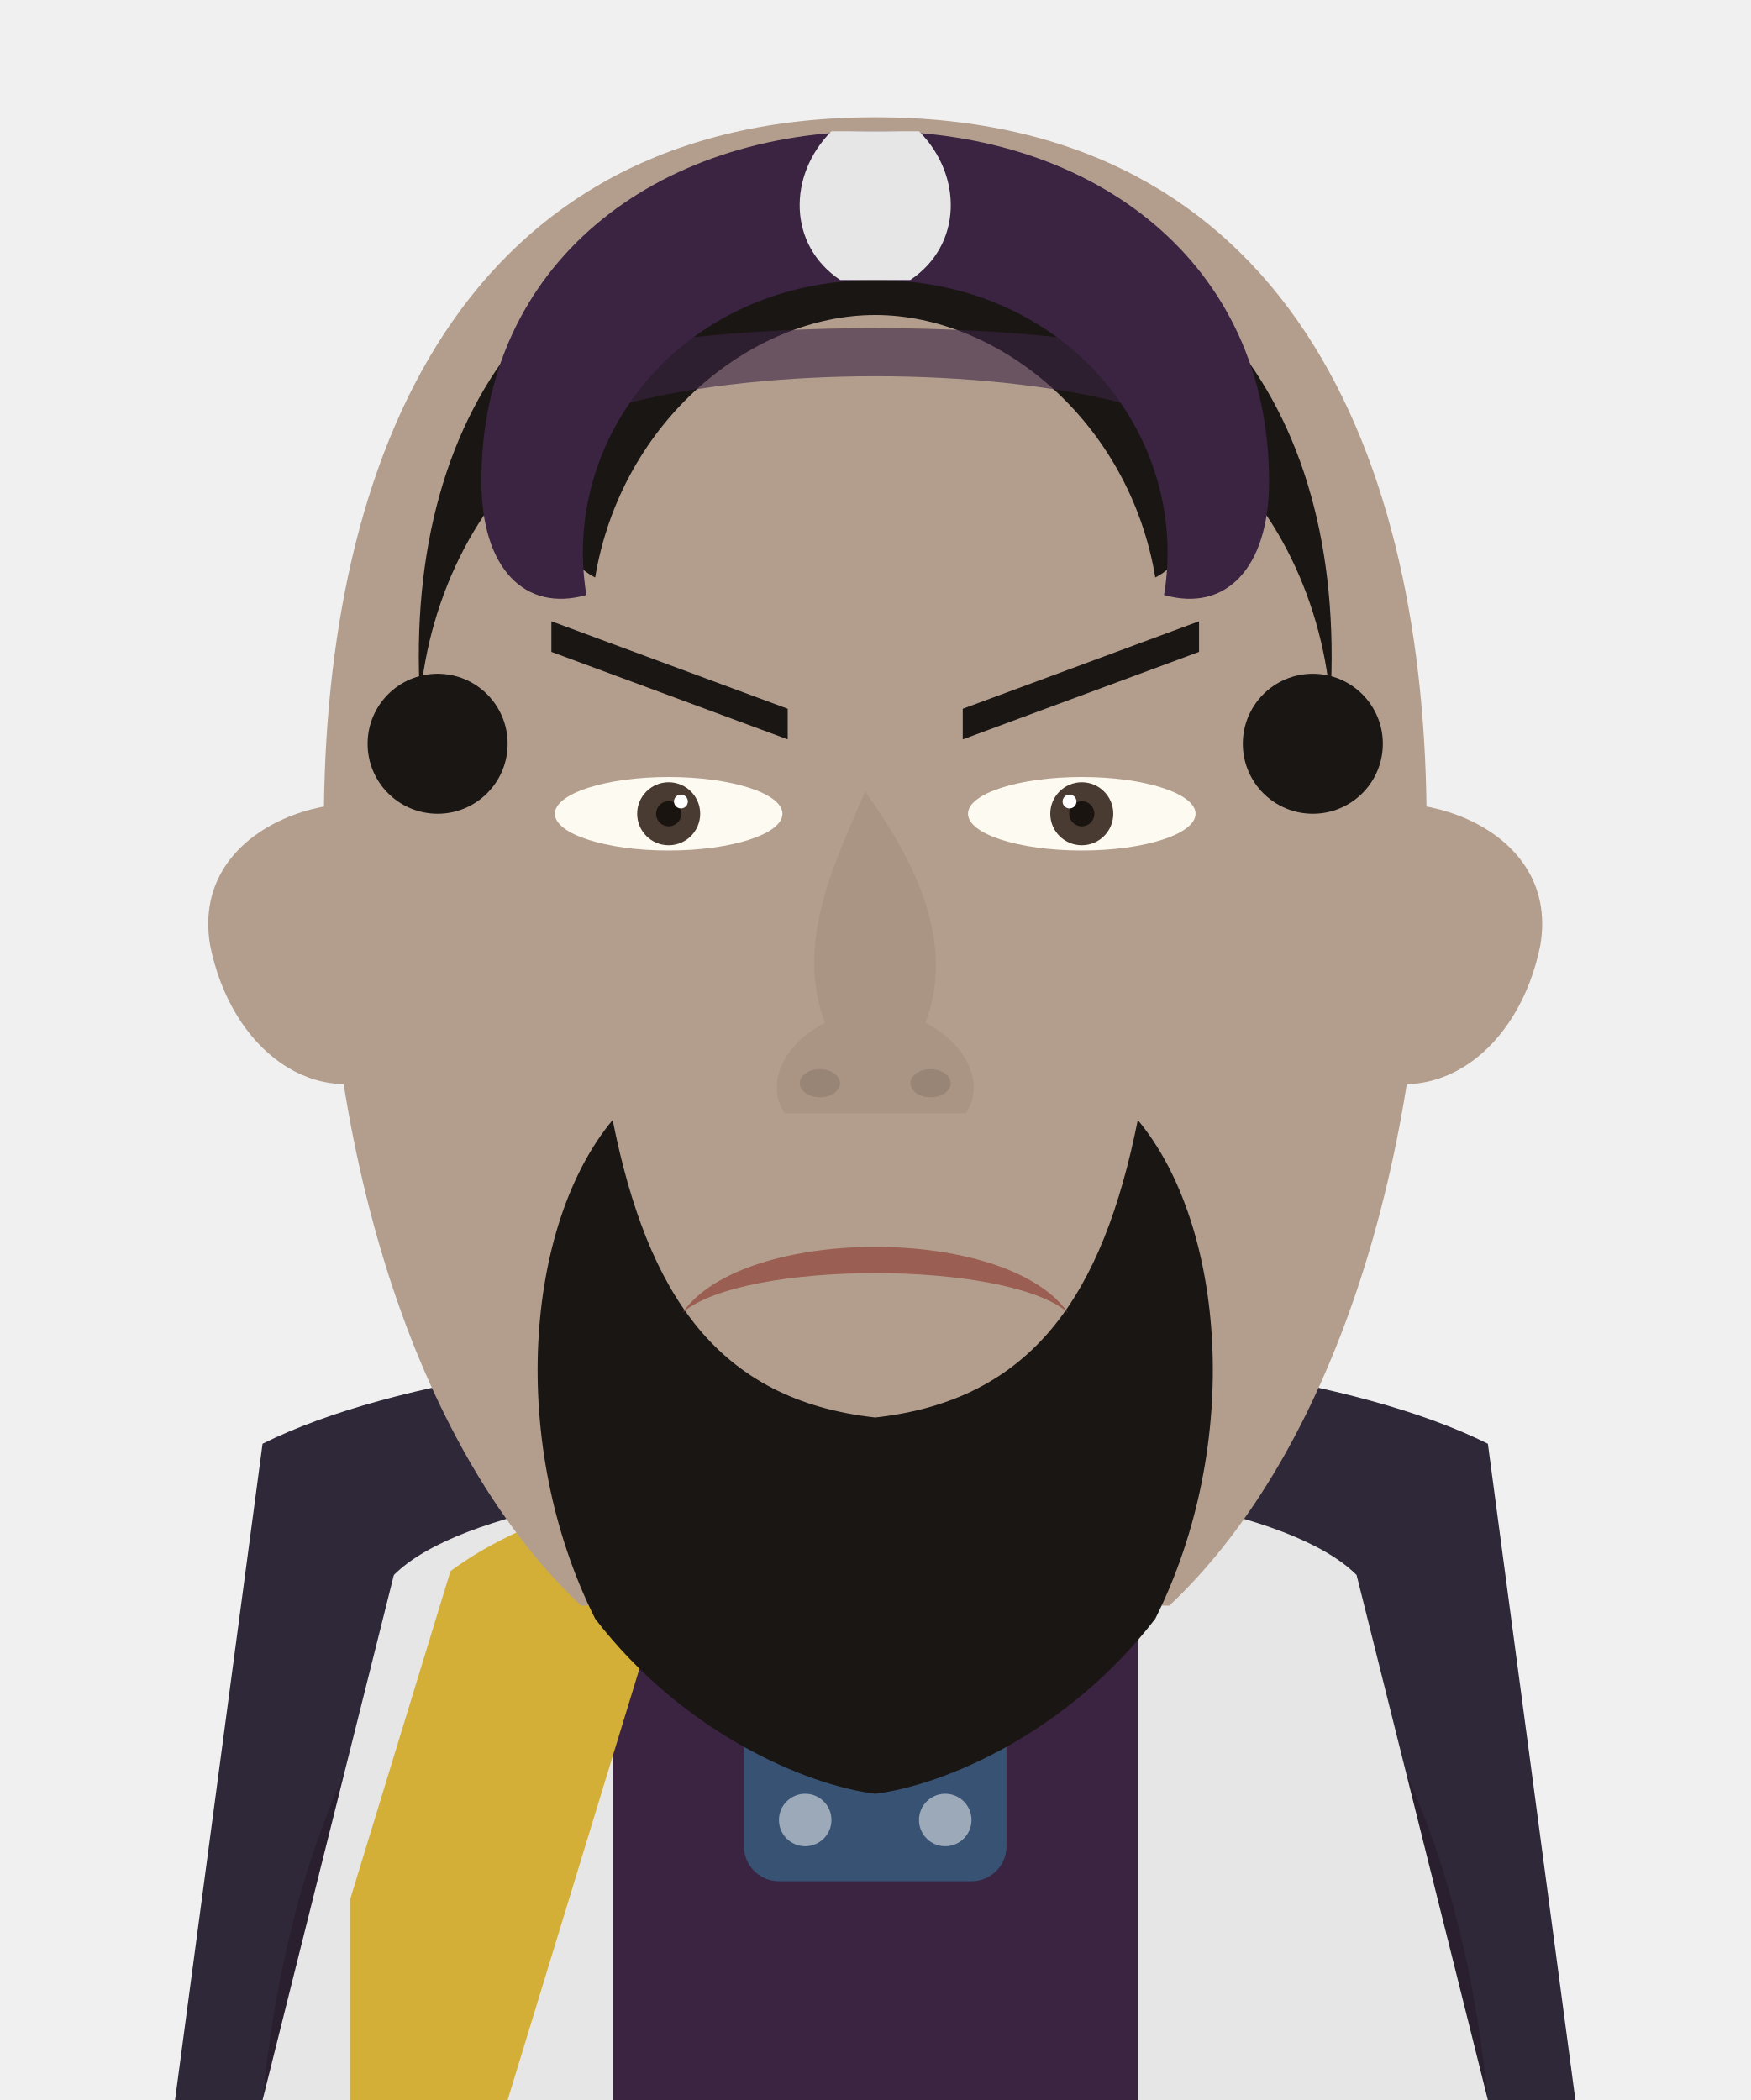
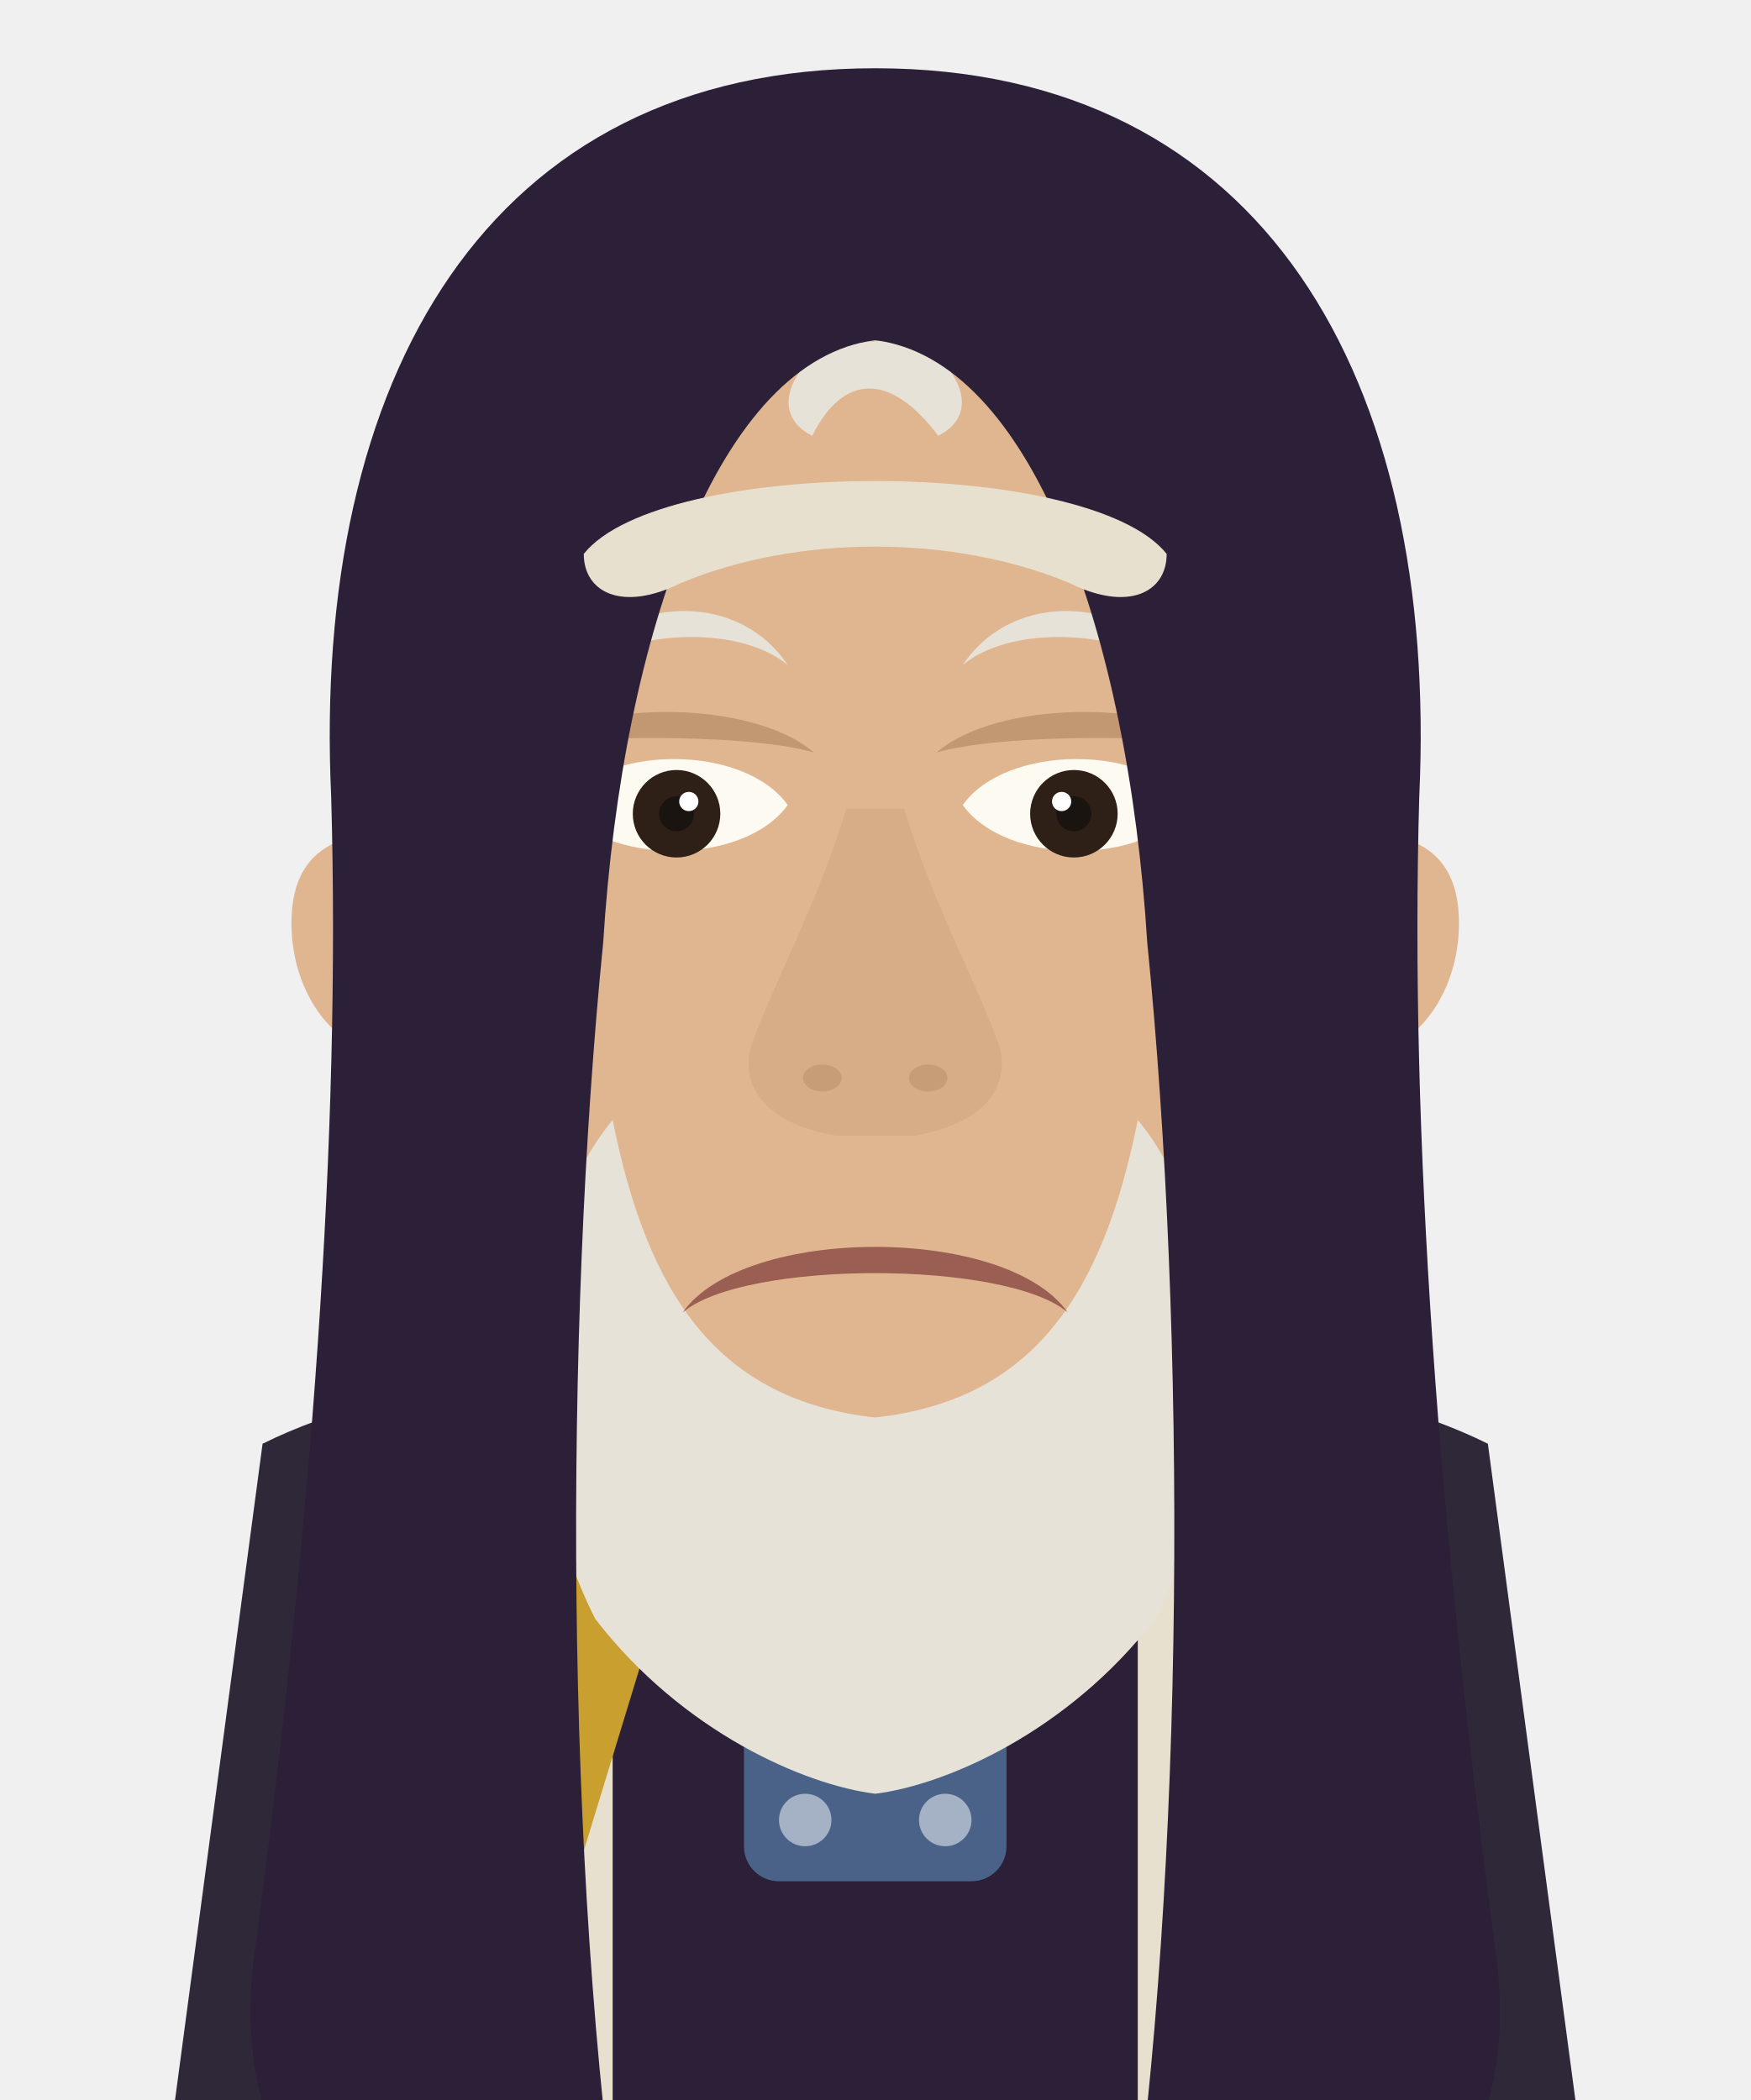
<svg xmlns="http://www.w3.org/2000/svg" viewBox="0 0 200 240" width="100%" height="100%">
-   <path d="M82,145 L82,185 C90,195 110,195 118,185 L118,145 Z" fill="#b39e8e" />
-   <path d="M82,145 L82,165 C90,175 110,175 118,165 L118,145 Z" fill="#958070" opacity="0.5" />
-   <path d="M30,240 C35,190 60,170 82,170 L118,170 C140,170 165,190 170,240 Z" fill="#b39e8e" />
+   <path d="M82,145 L82,185 C90,195 110,195 118,185 L118,145 Z" fill="#e0b690" />
+   <path d="M82,145 L82,165 C90,175 110,175 118,165 L118,145 Z" fill="#c29872" opacity="0.5" />
+   <path d="M30,240 C35,190 60,170 82,170 L118,170 C140,170 165,190 170,240 Z" fill="#e0b690" />
  <path d="M20,240 L30,165 C60,150 140,150 170,165 L180,240 Z" fill="#1a1224" opacity="0.9" />
-   <path d="M30,240 L45,180 C60,165 140,165 155,180 L170,240 Z" fill="#e6e6e6" />
-   <path d="M70,175 L130,175 L130,240 L70,240 Z" fill="#3b2342" />
-   <rect x="85" y="185" width="30" height="30" fill="#375273" rx="4" />
+   <path d="M30,240 L45,180 C60,165 140,165 155,180 L170,240 Z" fill="#e8e0cf" />
+   <path d="M70,175 L130,175 L130,240 L70,240 Z" fill="#2c1f38" />
+   <rect x="85" y="185" width="30" height="30" fill="#4a6288" rx="4" />
  <circle cx="92" cy="192" r="3" fill="#ffffff" opacity="0.5" />
  <circle cx="108" cy="192" r="3" fill="#ffffff" opacity="0.5" />
  <circle cx="92" cy="208" r="3" fill="#ffffff" opacity="0.5" />
  <circle cx="108" cy="208" r="3" fill="#ffffff" opacity="0.5" />
  <clipPath id="garmentClip">
    <path d="M40,240 L40,202 C40,178 66,168 100,168 C134,168 160,178 160,202 L160,240 Z" />
  </clipPath>
  <g clip-path="url(#garmentClip)">
-     <path d="M55,168 L80,168 L58,240 L33,240 Z" fill="#d4af37" />
+     <path d="M55,168 L80,168 L58,240 L33,240 Z" fill="#c9a02f" />
  </g>
-   <g transform="translate(48, 108) scale(1.2) translate(-48, -108)">
-     <path d="M48,96 C42,92 26,96 28,108 C30,118 38,124 46,120 C48,114 48,105 48,96 Z" fill="#b39e8e" />
+   <g transform="translate(48,95) scale(1.05) translate(-48,-95)">
+     <path d="M48,95 C42,95 34,95 34,105 C34,115 42,122 48,118 C54,122 62,115 62,105 C62,95 54,95 48,95 Z" fill="#e0b690" />
  </g>
-   <g transform="translate(152, 108) scale(1.2) translate(-152, -108)">
-     <path d="M152,96 C158,92 174,96 172,108 C170,118 162,124 154,120 C152,114 152,105 152,96 Z" fill="#b39e8e" />
+   <g transform="translate(152,95) scale(1.05) translate(-152,-95)">
+     <path d="M152,95 C158,95 166,95 166,105 C166,115 158,122 152,118 C146,122 138,115 138,105 C138,95 146,95 152,95 Z" fill="#e0b690" />
  </g>
-   <g transform="translate(100, 110) scale(1.05) translate(-100, -110)">
-     <path d="M100,18 C145,18 160,55 160,95 C160,135 148,165 132,180 L68,180 C52,165 40,135 40,95 C40,55 55,18 100,18 Z" fill="#b39e8e" />
+   <g transform="translate(100,30) scale(0.9) translate(-100,-30)" />
+   <path d="M100,18 C132,18 152,52 152,92 C152,128 142,152 128,166 C117,176 108,180 100,180 C92,180 83,176 72,166 C58,152 48,128 48,92 C48,52 68,18 100,18 Z" fill="#e0b690" />
+   <path d="M76,162 L124,162 C124,172 122,180 116,184 L84,184 C78,180 76,172 76,162 Z" fill="#e0b690" />
+   <path d="M80,178 L120,178 L120,184 L80,184 Z" fill="#c49a74" opacity="0.3" />
+   <path d="M70,128 C60,140 58,165 68,185 C78,198 92,204 100,205 C108,204 122,198 132,185 C142,165 140,140 130,128 C126,148 118,160 100,162 C82,160 74,148 70,128 Z" fill="#e6e2d8" />
+   <path d="M78,150 C85,140 115,140 122,150 C115,144 85,144 78,150 Z" fill="#9a5f52" />
+   <g transform="translate(100,110) scale(1.1) translate(-100,-110)">
+     <path d="M97,94 C94,104 89,113 87,119 C86,124 90,127 96,128 L104,128 C110,127 114,124 113,119 C111,113 106,104 103,94 Z" fill="#c49a74" opacity="0.32" />
+     <ellipse cx="94.5" cy="122" rx="2" ry="1.4" fill="#c49a74" opacity="0.85" />
+     <ellipse cx="105.5" cy="122" rx="2" ry="1.4" fill="#c49a74" opacity="0.85" />
  </g>
-   <g transform="translate(100, 110) scale(1) translate(-100, -110)">
-     <path d="M88,164 L112,164 L112,177 C108,182 92,182 88,177 Z" fill="#978272" opacity="0.25" />
+   <path d="M64,78 C70,68 84,67 90,76 C84,71 70,72 64,78 Z" fill="#e6e2d8" />
+   <g transform="translate(200,0) scale(-1,1)">
+     <path d="M64,78 C70,68 84,67 90,76 C84,71 70,72 64,78 Z" fill="#e6e2d8" />
  </g>
-   <path d="M70,128 C60,140 58,165 68,185 C78,198 92,204 100,205 C108,204 122,198 132,185 C142,165 140,140 130,128 C126,148 118,160 100,162 C82,160 74,148 70,128 Z" fill="#1a1614" />
-   <path d="M78,150 C85,140 115,140 122,150 C115,144 85,144 78,150 Z" fill="#9a5f52" />
-   <g transform="translate(100,110) scale(1.15) translate(-100,-110)">
-     <path d="M99,93 C104,100 108,108 105,116 C109,118 111,122 109,125 L91,125 C89,122 91,118 95,116 C92,108 96,100 99,93 Z" fill="#978272" opacity="0.32" />
-     <ellipse cx="94.5" cy="122" rx="2" ry="1.4" fill="#978272" opacity="0.85" />
-     <ellipse cx="105.5" cy="122" rx="2" ry="1.4" fill="#978272" opacity="0.85" />
+   <path d="M64,92 C69,85 85,85 90,92 C85,99 69,99 64,92 Z" fill="#fdfaf1" />
+   <circle cx="77.3" cy="93" r="5" fill="#2e2016" />
+   <circle cx="77.3" cy="93" r="2" fill="#1a1410" />
+   <circle cx="78.7" cy="91.6" r="1.1" fill="#ffffff" />
+   <path d="M61,85 C68,80 86,80 93,86 C86,84 70,84 61,85 Z" fill="#c29872" />
+   <g transform="translate(200,0) scale(-1,1)">
+     <path d="M64,92 C69,85 85,85 90,92 C85,99 69,99 64,92 Z" fill="#fdfaf1" />
+     <circle cx="77.3" cy="93" r="5" fill="#2e2016" />
+     <circle cx="77.3" cy="93" r="2" fill="#1a1410" />
+     <circle cx="78.7" cy="91.6" r="1.1" fill="#ffffff" />
+     <path d="M61,85 C68,80 86,80 93,86 C86,84 70,84 61,85 Z" fill="#c29872" />
  </g>
-   <path d="M63,71 L90,81 L90,84.5 L63,74.5 Z" fill="#1a1614" />
-   <g transform="translate(200,0) scale(-1,1)">
-     <path d="M63,71 L90,81 L90,84.5 L63,74.5 Z" fill="#1a1614" />
+   <g transform="translate(100,30) scale(0.9) translate(-100,-30)">
+     <path d="M100,40 C126,38 145,52 148,78 C148,66 142,58 135,53 C136,59 134,64 131,66 C129,52 118,44 108,42 C112,46 112,50 108,52 C102,44 96,44 92,52 C88,50 88,46 92,42 C82,44 71,52 69,66 C66,64 64,59 65,53 C58,58 52,66 52,78 C55,52 74,42 100,40 Z" fill="#e6e2d8" />
  </g>
-   <ellipse cx="76.4" cy="93" rx="13" ry="4.2" fill="#fdfaf1" />
-   <circle cx="76.4" cy="93" r="3.6" fill="#4a3b32" />
-   <circle cx="76.4" cy="93" r="1.44" fill="#1a1410" />
-   <circle cx="77.8" cy="91.6" r="0.792" fill="#ffffff" />
-   <g transform="translate(200,0) scale(-1,1)">
-     <ellipse cx="76.4" cy="93" rx="13" ry="4.2" fill="#fdfaf1" />
-     <circle cx="76.4" cy="93" r="3.6" fill="#4a3b32" />
-     <circle cx="76.4" cy="93" r="1.44" fill="#1a1410" />
-     <circle cx="77.8" cy="91.6" r="0.792" fill="#ffffff" />
+   <g transform="translate(100,30) scale(1.11) translate(-100,-30)">
+     <path d="M100,10 C60,10 42,42 44,85 C45,120 42,160 36,205 C34,222 42,236 58,236 L74,236 C68,195 68,140 72,100 C74,68 84,40 100,38 C116,40 126,68 128,100 C132,140 132,195 126,236 L142,236 C158,236 166,222 164,205 C158,160 155,120 156,85 C158,42 140,10 100,10 Z" fill="#2c1f38" />
+     <path d="M70,60 C78,50 122,50 130,60 C130,64 126,66 120,63 C108,58 92,58 80,63 C74,66 70,64 70,60 Z" fill="#e8e0cf" />
  </g>
-   <path d="M100,22 C136,22 154,46 152,80 C151,68 145,56 136,50 C138,58 136,64 132,66 C129,48 114,36 100,36 C86,36 71,48 68,66 C64,64 62,58 64,50 C55,56 49,68 48,80 C46,46 64,22 100,22 Z" fill="#1a1614" />
-   <circle cx="50" cy="85" r="8" fill="#1a1614" />
-   <circle cx="150" cy="85" r="8" fill="#1a1614" />
-   <path d="M55,55 C55,30 75,15 100,15 C125,15 145,30 145,55 C145,65 140,70 133,68 C136,50 122,32 100,32 C78,32 64,50 67,68 C60,70 55,65 55,55 Z" fill="#3b2342" />
-   <path d="M62,42 C78,36 122,36 138,42 C138,46 134,48 128,46 C112,42 88,42 72,46 C66,48 62,46 62,42 Z" fill="#3b2342" opacity="0.6" />
-   <path d="M95,15 C90,20 90,28 96,32 L104,32 C110,28 110,20 105,15 Z" fill="#e6e6e6" />
</svg>
